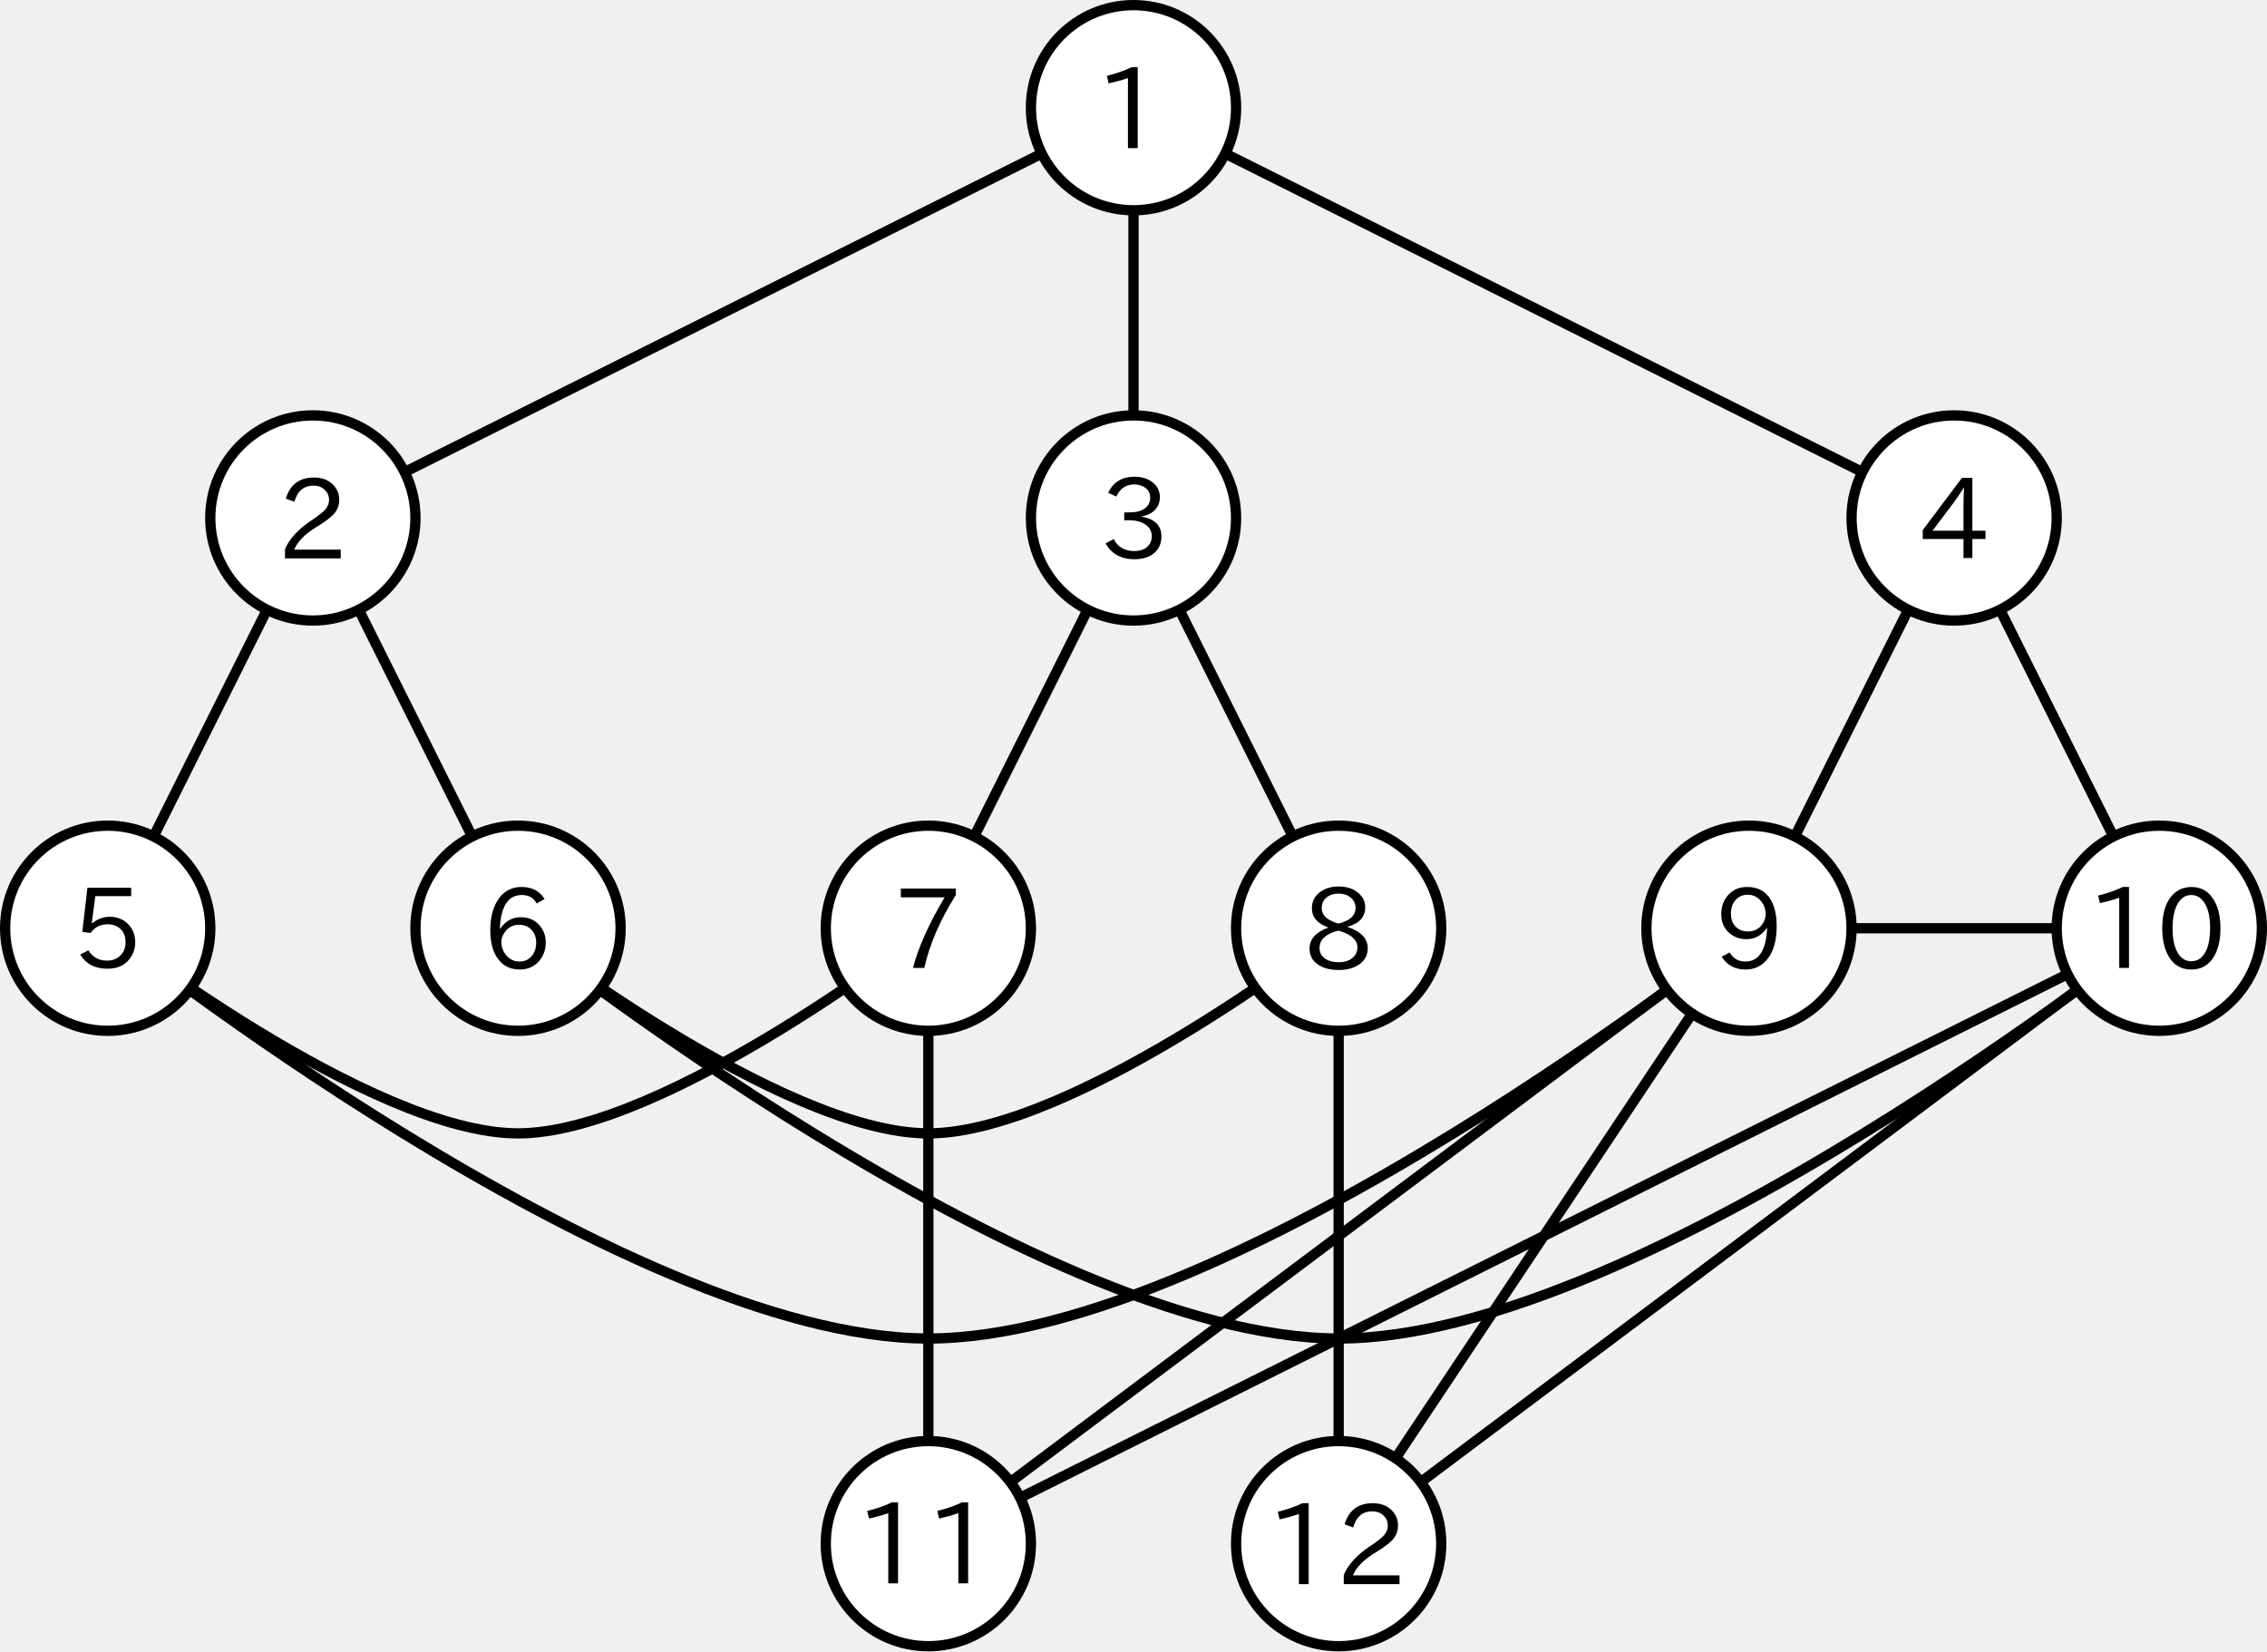
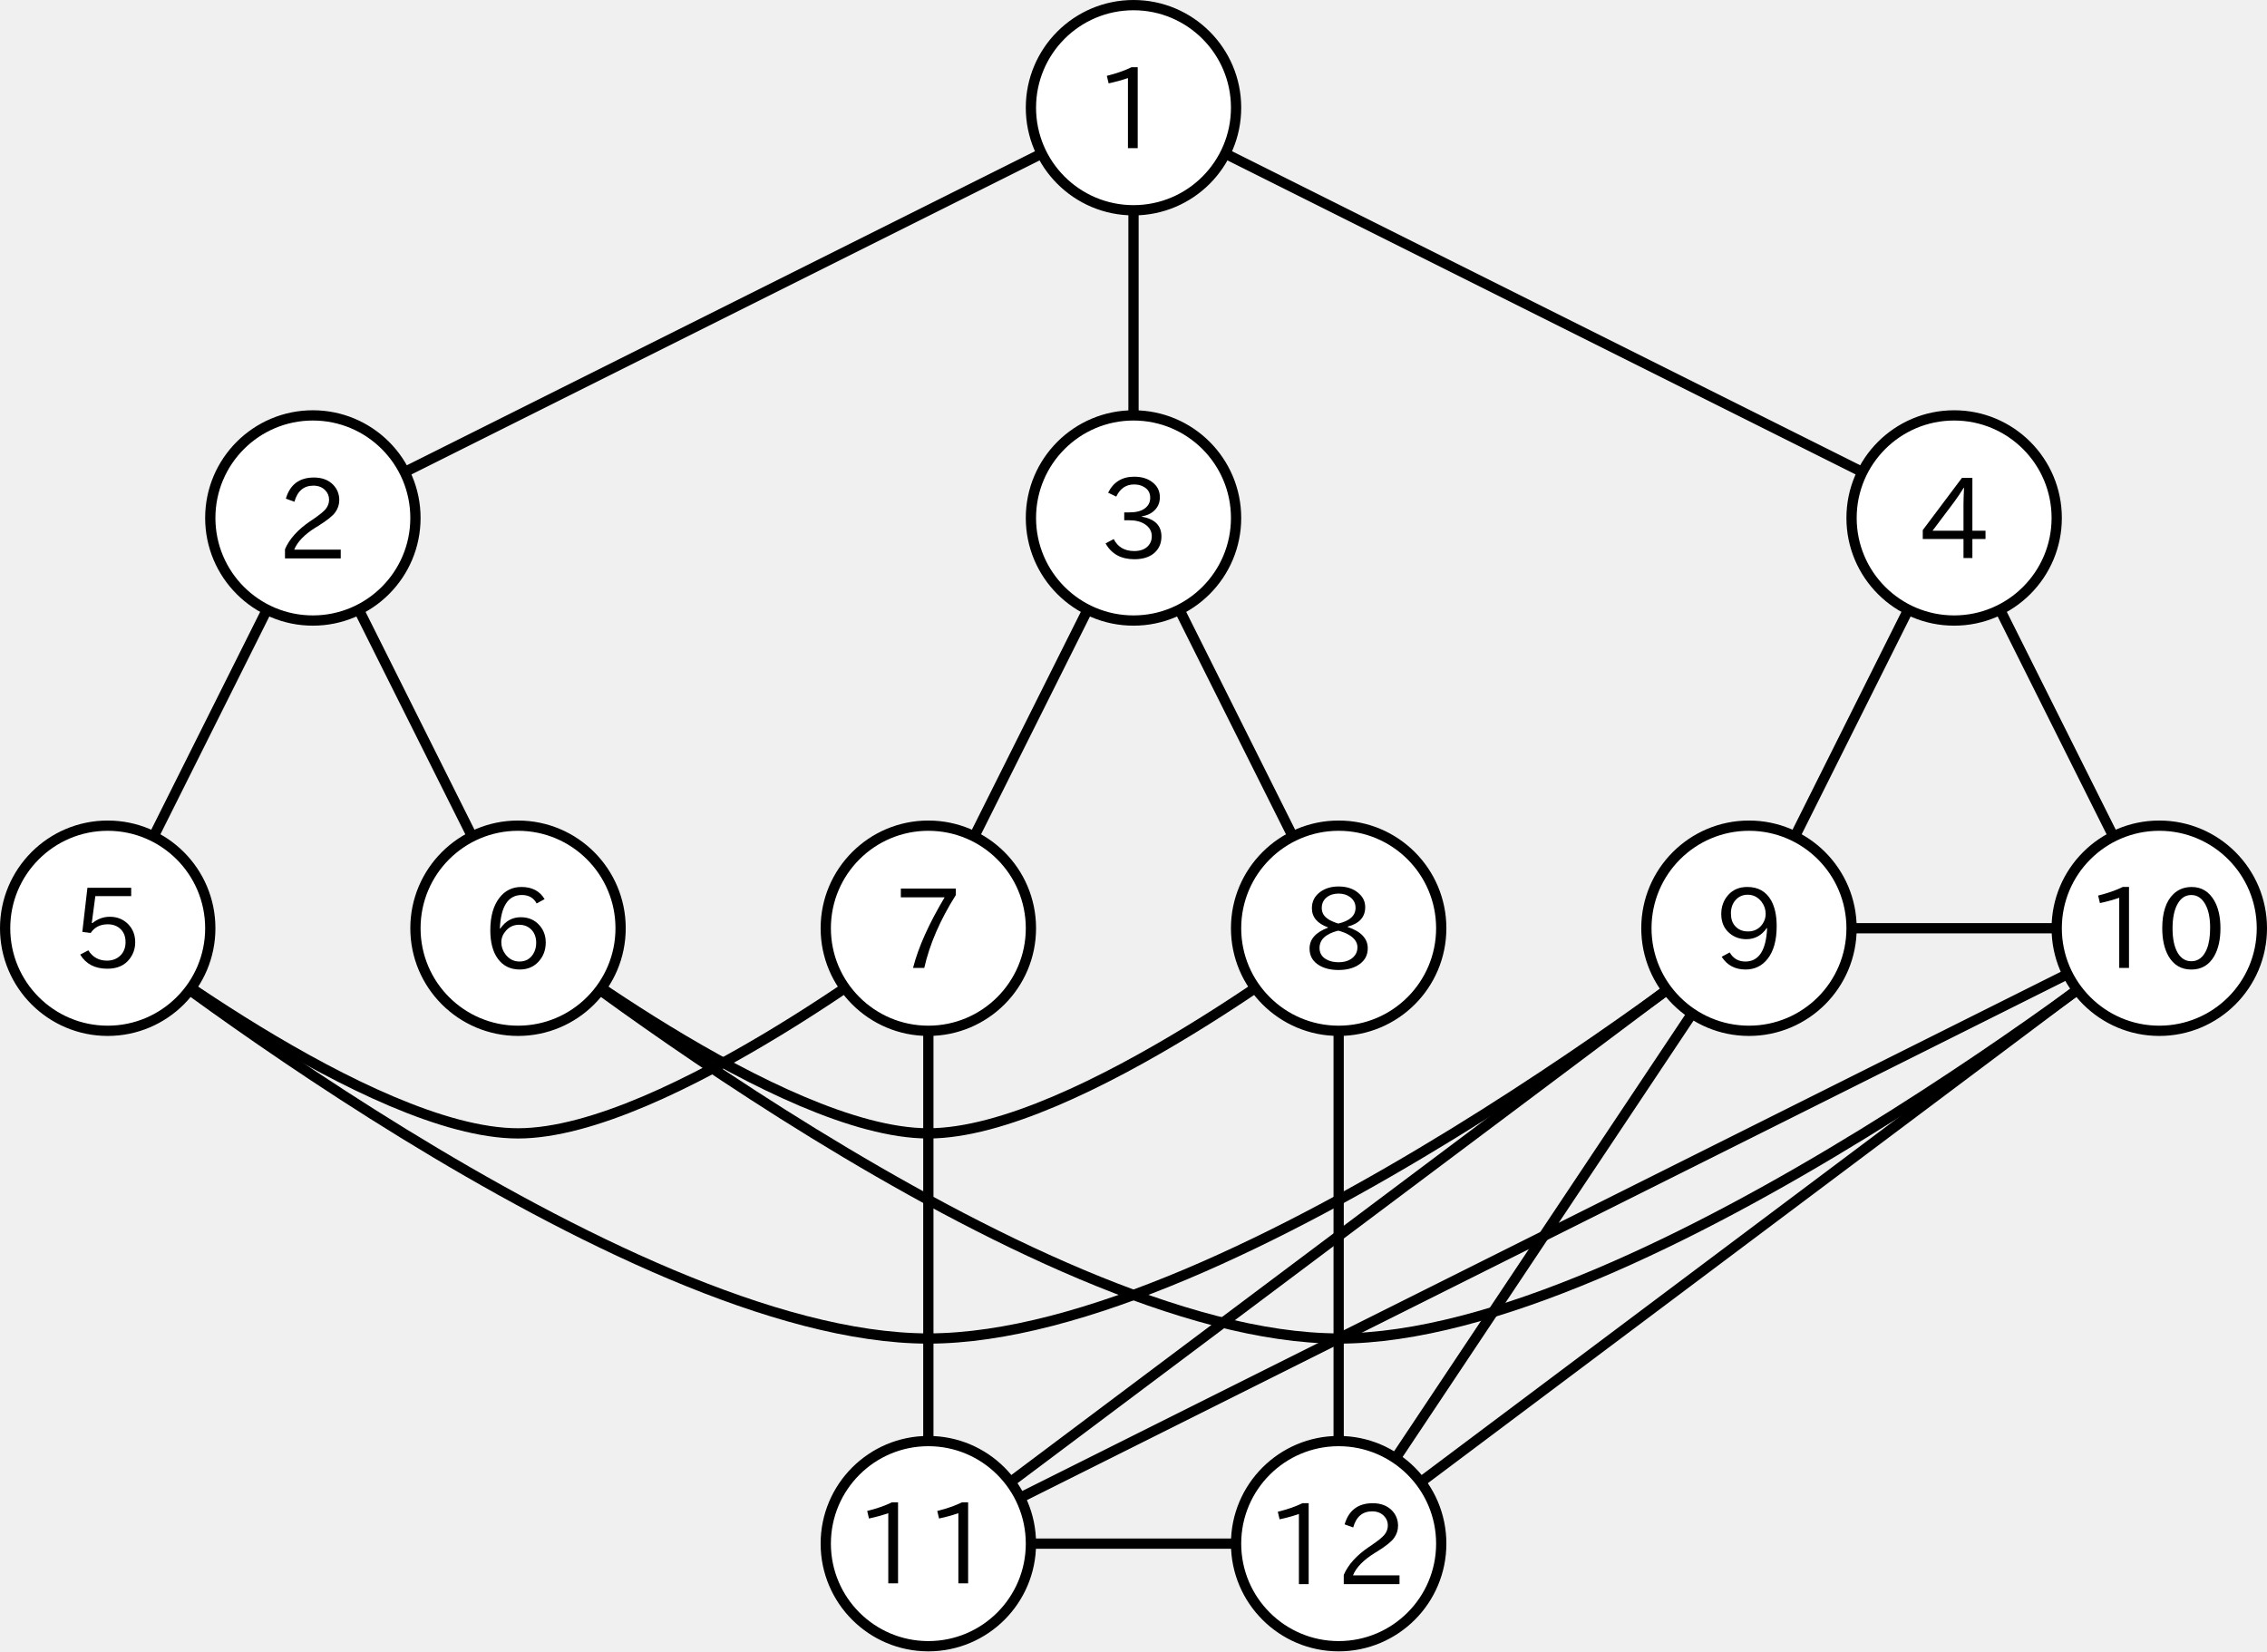
<svg xmlns="http://www.w3.org/2000/svg" width="110.5mm" height="80.5mm" viewBox="0 0 391.535 285.236" id="svg2" version="1.1">
  <defs id="defs4">
    <marker orient="auto" refY="0.0" refX="0.0" id="Arrow2Mend" style="overflow:visible;">
      <path id="path10556" style="fill-rule:evenodd;stroke-width:0.625;stroke-linejoin:round;stroke:#000000;stroke-opacity:1;fill:#000000;fill-opacity:1" d="M 8.719,4.034 L -2.207,0.016 L 8.719,-4.002 C 6.973,-1.63 6.983,1.616 8.719,4.034 z " transform="scale(0.6) rotate(180) translate(0,0)" />
    </marker>
    <marker orient="auto" refY="0" refX="0" id="Arrow2Mend-0" style="overflow:visible">
      <path id="path10556-7" style="fill:#000000;fill-opacity:1;fill-rule:evenodd;stroke:#000000;stroke-width:0.625;stroke-linejoin:round;stroke-opacity:1" d="M 8.719,4.034 -2.207,0.016 8.719,-4.002 c -1.745,2.372 -1.735,5.617 -6e-7,8.035 z" transform="scale(-0.6,-0.6)" />
    </marker>
    <marker orient="auto" refY="0" refX="0" id="Arrow2Mend-7" style="overflow:visible">
      <path id="path10556-6" style="fill:#000000;fill-opacity:1;fill-rule:evenodd;stroke:#000000;stroke-width:0.625;stroke-linejoin:round;stroke-opacity:1" d="M 8.719,4.034 -2.207,0.016 8.719,-4.002 c -1.745,2.372 -1.735,5.617 -6e-7,8.035 z" transform="scale(-0.6,-0.6)" />
    </marker>
  </defs>
  <g id="layer1" transform="translate(-158.563,-325.0984)">
+     <path style="fill:none;fill-rule:evenodd;stroke:#000000;stroke-width:1.772;stroke-linecap:butt;stroke-linejoin:miter;stroke-miterlimit:4;stroke-dasharray:none;stroke-opacity:1" d="m 318.898,591.732 70.866,2e-5" id="path4264-1" />
    <path style="fill:none;fill-rule:evenodd;stroke:#000000;stroke-width:1.772;stroke-linecap:butt;stroke-linejoin:miter;stroke-opacity:1;stroke-miterlimit:4;stroke-dasharray:none;stroke-dashoffset:0" d="m 460.63,485.433 70.866,0" id="path4735" />
    <path style="fill:none;fill-rule:evenodd;stroke:#000000;stroke-width:1.772;stroke-linecap:butt;stroke-linejoin:miter;stroke-opacity:1;stroke-miterlimit:4;stroke-dasharray:none;stroke-dashoffset:0" d="m 177.165,485.433 c 0,0 45.424,35.433 70.866,35.433 25.442,0 70.866,-35.433 70.866,-35.433" id="path4741" />
    <path style="fill:none;fill-rule:evenodd;stroke:#000000;stroke-width:1.772;stroke-linecap:butt;stroke-linejoin:miter;stroke-opacity:1;stroke-miterlimit:4;stroke-dasharray:none;stroke-dashoffset:0" d="m 248.031,485.433 c 0,0 45.424,35.433 70.866,35.433 25.442,0 70.866,-35.433 70.866,-35.433" id="path4741-4" />
    <path style="fill:none;fill-rule:evenodd;stroke:#000000;stroke-width:1.772;stroke-linecap:butt;stroke-linejoin:miter;stroke-opacity:1;stroke-miterlimit:4;stroke-dasharray:none;stroke-dashoffset:0" d="m 177.165,485.433 c 0,0 88.912,70.866 141.732,70.866 52.821,0 141.732,-70.866 141.732,-70.866" id="path4793" />
    <path style="fill:none;fill-rule:evenodd;stroke:#000000;stroke-width:1.772;stroke-linecap:butt;stroke-linejoin:miter;stroke-opacity:1;stroke-miterlimit:4;stroke-dasharray:none;stroke-dashoffset:0" d="m 248.031,485.433 c 0,0 88.912,70.866 141.732,70.866 52.821,0 141.732,-70.866 141.732,-70.866" id="path4793-1" />
    <path id="path4698" d="m 318.898,485.433 0,106.299" style="font-style:normal;font-weight:normal;font-size:medium;line-height:125%;font-family:sans-serif;letter-spacing:0px;word-spacing:0px;fill:none;fill-opacity:1;fill-rule:evenodd;stroke:#000000;stroke-width:1.772;stroke-linecap:butt;stroke-linejoin:miter;stroke-opacity:1;stroke-miterlimit:4;stroke-dasharray:none;stroke-dashoffset:0" />
    <path id="path4702" d="M 460.63,485.433 318.898,591.732" style="font-style:normal;font-weight:normal;font-size:medium;line-height:125%;font-family:sans-serif;letter-spacing:0px;word-spacing:0px;fill:none;fill-opacity:1;fill-rule:evenodd;stroke:#000000;stroke-width:1.772;stroke-linecap:butt;stroke-linejoin:miter;stroke-opacity:1;stroke-miterlimit:4;stroke-dasharray:none;stroke-dashoffset:0" />
    <path id="path4704" d="M 531.496,485.433 318.898,591.732" style="font-style:normal;font-weight:normal;font-size:medium;line-height:125%;font-family:sans-serif;letter-spacing:0px;word-spacing:0px;fill:none;fill-opacity:1;fill-rule:evenodd;stroke:#000000;stroke-width:1.772;stroke-linecap:butt;stroke-linejoin:miter;stroke-opacity:1;stroke-miterlimit:4;stroke-dasharray:none;stroke-dashoffset:0" />
    <path id="path4706" d="M 531.496,485.433 389.764,591.732" style="font-style:normal;font-weight:normal;font-size:medium;line-height:125%;font-family:sans-serif;letter-spacing:0px;word-spacing:0px;fill:none;fill-opacity:1;fill-rule:evenodd;stroke:#000000;stroke-width:1.772;stroke-linecap:butt;stroke-linejoin:miter;stroke-opacity:1;stroke-miterlimit:4;stroke-dasharray:none;stroke-dashoffset:0" />
    <path id="path4708" d="M 460.63,485.433 389.764,591.732" style="font-style:normal;font-weight:normal;font-size:medium;line-height:125%;font-family:sans-serif;letter-spacing:0px;word-spacing:0px;fill:none;fill-opacity:1;fill-rule:evenodd;stroke:#000000;stroke-width:1.772;stroke-linecap:butt;stroke-linejoin:miter;stroke-opacity:1;stroke-miterlimit:4;stroke-dasharray:none;stroke-dashoffset:0" />
    <path id="path4710" d="m 389.764,485.433 0,106.299" style="font-style:normal;font-weight:normal;font-size:medium;line-height:125%;font-family:sans-serif;letter-spacing:0px;word-spacing:0px;fill:none;fill-opacity:1;fill-rule:evenodd;stroke:#000000;stroke-width:1.772;stroke-linecap:butt;stroke-linejoin:miter;stroke-opacity:1;stroke-miterlimit:4;stroke-dasharray:none;stroke-dashoffset:0" />
    <path style="fill:none;fill-rule:evenodd;stroke:#000000;stroke-width:1.772;stroke-linecap:butt;stroke-linejoin:miter;stroke-miterlimit:4;stroke-dasharray:none;stroke-opacity:1" d="M 354.331,343.701 212.598,414.567" id="path4258" />
    <path style="fill:none;fill-rule:evenodd;stroke:#000000;stroke-width:1.772;stroke-linecap:butt;stroke-linejoin:miter;stroke-miterlimit:4;stroke-dasharray:none;stroke-opacity:1" d="m 354.331,343.701 0,70.866" id="path4260" />
    <path style="fill:none;fill-rule:evenodd;stroke:#000000;stroke-width:1.772;stroke-linecap:butt;stroke-linejoin:miter;stroke-miterlimit:4;stroke-dasharray:none;stroke-opacity:1" d="m 354.331,343.701 141.732,70.866" id="path4262" />
    <path style="fill:none;fill-rule:evenodd;stroke:#000000;stroke-width:1.772;stroke-linecap:butt;stroke-linejoin:miter;stroke-miterlimit:4;stroke-dasharray:none;stroke-opacity:1" d="m 177.165,485.433 35.433,-70.866 35.433,70.866" id="path4264" />
    <path style="fill:none;fill-rule:evenodd;stroke:#000000;stroke-width:1.772;stroke-linecap:butt;stroke-linejoin:miter;stroke-miterlimit:4;stroke-dasharray:none;stroke-opacity:1" d="m 318.898,485.433 35.433,-70.866 35.433,70.866" id="path4266" />
    <path style="fill:none;fill-rule:evenodd;stroke:#000000;stroke-width:1.772;stroke-linecap:butt;stroke-linejoin:miter;stroke-miterlimit:4;stroke-dasharray:none;stroke-opacity:1" d="m 460.63,485.433 35.433,-70.866 35.433,70.866" id="path4268" />
    <circle style="fill:#ffffff;fill-opacity:1;fill-rule:nonzero;stroke:#000000;stroke-width:1.772;stroke-miterlimit:4;stroke-dasharray:none;stroke-dashoffset:0;stroke-opacity:1" id="path4180" cx="354.331" cy="343.701" r="17.717" />
    <circle style="fill:#ffffff;fill-opacity:1;fill-rule:nonzero;stroke:#000000;stroke-width:1.772;stroke-miterlimit:4;stroke-dasharray:none;stroke-dashoffset:0;stroke-opacity:1" id="path4180-6" cx="212.598" cy="414.567" r="17.717" />
    <circle style="fill:#ffffff;fill-opacity:1;fill-rule:nonzero;stroke:#000000;stroke-width:1.772;stroke-miterlimit:4;stroke-dasharray:none;stroke-dashoffset:0;stroke-opacity:1" id="path4180-64" cx="354.331" cy="414.567" r="17.717" />
    <circle style="fill:#ffffff;fill-opacity:1;fill-rule:nonzero;stroke:#000000;stroke-width:1.772;stroke-miterlimit:4;stroke-dasharray:none;stroke-dashoffset:0;stroke-opacity:1" id="path4180-9" cx="496.063" cy="414.567" r="17.717" />
    <circle style="fill:#ffffff;fill-opacity:1;fill-rule:nonzero;stroke:#000000;stroke-width:1.772;stroke-miterlimit:4;stroke-dasharray:none;stroke-dashoffset:0;stroke-opacity:1" id="path4180-6-5" cx="177.165" cy="485.433" r="17.717" />
    <circle style="fill:#ffffff;fill-opacity:1;fill-rule:nonzero;stroke:#000000;stroke-width:1.772;stroke-miterlimit:4;stroke-dasharray:none;stroke-dashoffset:0;stroke-opacity:1" id="path4180-64-0" cx="318.898" cy="485.433" r="17.717" />
    <circle style="fill:#ffffff;fill-opacity:1;fill-rule:nonzero;stroke:#000000;stroke-width:1.772;stroke-miterlimit:4;stroke-dasharray:none;stroke-dashoffset:0;stroke-opacity:1" id="path4180-9-4" cx="460.63" cy="485.433" r="17.717" />
    <circle style="fill:#ffffff;fill-opacity:1;fill-rule:nonzero;stroke:#000000;stroke-width:1.772;stroke-miterlimit:4;stroke-dasharray:none;stroke-dashoffset:0;stroke-opacity:1" id="path4180-6-8" cx="248.031" cy="485.433" r="17.717" />
    <circle style="fill:#ffffff;fill-opacity:1;fill-rule:nonzero;stroke:#000000;stroke-width:1.772;stroke-miterlimit:4;stroke-dasharray:none;stroke-dashoffset:0;stroke-opacity:1" id="path4180-64-7" cx="389.764" cy="485.433" r="17.717" />
    <circle style="fill:#ffffff;fill-opacity:1;fill-rule:nonzero;stroke:#000000;stroke-width:1.772;stroke-miterlimit:4;stroke-dasharray:none;stroke-dashoffset:0;stroke-opacity:1" id="path4180-9-1" cx="531.496" cy="485.433" r="17.717" />
    <circle style="fill:#ffffff;fill-opacity:1;fill-rule:nonzero;stroke:#000000;stroke-width:1.772;stroke-miterlimit:4;stroke-dasharray:none;stroke-dashoffset:0;stroke-opacity:1" id="path4180-64-0-7" cx="318.898" cy="591.732" r="17.717" />
    <circle style="fill:#ffffff;fill-opacity:1;fill-rule:nonzero;stroke:#000000;stroke-width:1.772;stroke-miterlimit:4;stroke-dasharray:none;stroke-dashoffset:0;stroke-opacity:1" id="path4180-64-7-2" cx="389.764" cy="591.732" r="17.717" />
    <g style="font-style:normal;font-weight:normal;font-size:19.185px;line-height:125%;font-family:sans-serif;letter-spacing:0px;word-spacing:0px;fill:#000000;fill-opacity:1;stroke:none;stroke-width:1px;stroke-linecap:butt;stroke-linejoin:miter;stroke-opacity:1" id="text4394-97">
      <path d="m 526.264,492.285 -1.686,0 0,-12.112 q -1.583,0.543 -3.335,0.918 l -0.309,-1.302 q 2.51,-0.628 4.262,-1.489 l 1.068,0 0,13.986 z" style="" id="path4671" />
      <path d="m 537.093,478.309 q 2.529,0 3.888,2.342 1.077,1.855 1.077,4.796 0,2.913 -1.077,4.806 -1.34,2.314 -3.953,2.314 -2.604,0 -3.944,-2.314 -1.077,-1.892 -1.077,-4.824 0,-4.084 1.977,-5.948 1.255,-1.171 3.11,-1.171 z m -0.066,1.386 q -1.499,0 -2.361,1.518 -0.881,1.536 -0.881,4.244 0,2.651 0.862,4.178 0.871,1.499 2.379,1.499 1.808,0 2.679,-2.108 0.571,-1.415 0.571,-3.672 0,-2.632 -0.881,-4.14 -0.89,-1.518 -2.37,-1.518 z" style="" id="path4673" />
    </g>
    <path style="font-style:normal;font-weight:normal;font-size:medium;line-height:125%;font-family:sans-serif;letter-spacing:0px;word-spacing:0px;fill:#000000;fill-opacity:1;stroke:none;stroke-width:1px;stroke-linecap:butt;stroke-linejoin:miter;stroke-opacity:1" id="path4668" d="m 355.058,350.694 -1.686,0 0,-12.112 q -1.583,0.543 -3.335,0.918 l -0.309,-1.302 q 2.511,-0.628 4.262,-1.489 l 1.068,0 0,13.986 z" />
    <g style="font-style:normal;font-weight:normal;font-size:19.185px;line-height:125%;font-family:sans-serif;letter-spacing:0px;word-spacing:0px;fill:#000000;fill-opacity:1;stroke:none;stroke-width:1px;stroke-linecap:butt;stroke-linejoin:miter;stroke-opacity:1" id="text4394-97-3">
      <path d="m 217.413,421.555 -9.63,0 0,-1.592 q 1.133,-2.642 4.337,-4.824 l 0.534,-0.356 q 1.639,-1.124 2.155,-1.752 0.59,-0.731 0.59,-1.611 0,-0.974 -0.693,-1.667 -0.768,-0.768 -2.014,-0.768 -2.501,0 -3.279,2.782 l -1.48,-0.534 q 1.068,-3.653 4.852,-3.653 2.07,0 3.297,1.227 1.077,1.105 1.077,2.67 0,1.162 -0.693,2.108 -0.637,0.918 -2.932,2.351 l -0.403,0.244 q -2.923,1.808 -3.756,3.859 l 8.037,0 0,1.518 z" style="" id="path4665" />
    </g>
    <g style="font-style:normal;font-weight:normal;font-size:19.185px;line-height:125%;font-family:sans-serif;letter-spacing:0px;word-spacing:0px;fill:#000000;fill-opacity:1;stroke:none;stroke-width:1px;stroke-linecap:butt;stroke-linejoin:miter;stroke-opacity:1" id="text4394-97-4">
      <path d="m 355.783,414.351 q 3.372,0.6 3.372,3.41 0,1.696 -1.133,2.763 -1.255,1.171 -3.55,1.171 -3.438,0 -4.965,-2.735 l 1.405,-0.749 q 1.059,2.07 3.541,2.07 1.461,0 2.267,-0.749 0.768,-0.712 0.768,-1.808 0,-1.274 -1.152,-2.051 -1.049,-0.712 -2.763,-0.712 l -0.843,0 0,-1.358 0.881,0 q 1.724,0 2.632,-0.656 0.974,-0.693 0.974,-1.864 0,-1.274 -1.096,-1.883 -0.703,-0.422 -1.686,-0.422 -2.089,0 -3.082,2.098 l -1.405,-0.674 q 1.377,-2.763 4.506,-2.763 1.977,0 3.204,1.002 1.227,0.965 1.227,2.567 0,1.518 -1.19,2.482 -0.768,0.618 -1.911,0.787 l 0,0.075 z" style="" id="path4662" />
    </g>
    <g style="font-style:normal;font-weight:normal;font-size:19.185px;line-height:125%;font-family:sans-serif;letter-spacing:0px;word-spacing:0px;fill:#000000;fill-opacity:1;stroke:none;stroke-width:1px;stroke-linecap:butt;stroke-linejoin:miter;stroke-opacity:1" id="text4394-97-1">
      <path d="m 501.482,418.197 -2.267,0 0,3.288 -1.536,0 0,-3.288 -7.035,0 0,-1.536 6.763,-9.012 1.808,0 0,9.124 2.267,0 0,1.424 z m -3.71,-8.843 -0.056,0 q -0.834,1.349 -1.667,2.473 l -3.719,4.946 5.349,0 0,-4.525 q 0,-0.984 0.094,-2.895 z" style="" id="path4659" />
    </g>
    <g style="font-style:normal;font-weight:normal;font-size:19.185px;line-height:125%;font-family:sans-serif;letter-spacing:0px;word-spacing:0px;fill:#000000;fill-opacity:1;stroke:none;stroke-width:1px;stroke-linecap:butt;stroke-linejoin:miter;stroke-opacity:1" id="text4394-97-9">
      <path d="m 174.542,484.529 q 1.368,-1.077 2.979,-1.077 1.93,0 3.204,1.302 1.19,1.246 1.19,3.091 0,1.677 -1.021,2.951 -1.283,1.63 -3.794,1.63 -3.213,0 -4.684,-2.445 l 1.405,-0.731 q 1.115,1.78 3.222,1.78 1.358,0 2.267,-0.843 0.937,-0.89 0.937,-2.361 0,-1.386 -0.824,-2.211 -0.862,-0.862 -2.248,-0.862 -1.948,0 -2.951,1.499 l -1.443,-0.187 0.881,-7.625 7.56,0 0,1.443 -6.192,0 -0.618,4.646 0.131,0 z" style="" id="path4656" />
    </g>
    <g style="font-style:normal;font-weight:normal;font-size:19.185px;line-height:125%;font-family:sans-serif;letter-spacing:0px;word-spacing:0px;fill:#000000;fill-opacity:1;stroke:none;stroke-width:1px;stroke-linecap:butt;stroke-linejoin:miter;stroke-opacity:1" id="text4394-97-90">
      <path d="m 244.968,485.489 q 1.358,-1.958 3.532,-1.958 2.014,0 3.241,1.405 1.077,1.218 1.077,2.97 0,1.911 -1.208,3.26 -1.255,1.396 -3.279,1.396 -2.407,0 -3.766,-1.836 -1.321,-1.789 -1.321,-4.937 0,-3.588 1.592,-5.639 1.443,-1.845 3.775,-1.845 2.754,0 4.009,2.098 l -1.377,0.749 q -0.768,-1.461 -2.548,-1.461 -3.541,0 -3.803,5.799 l 0.075,0 z m 3.251,-0.656 q -1.368,0 -2.267,1.021 -0.806,0.918 -0.806,1.995 0,1.152 0.712,2.089 0.955,1.246 2.417,1.246 1.527,0 2.342,-1.246 0.553,-0.852 0.553,-1.977 0,-1.321 -0.731,-2.173 -0.843,-0.955 -2.22,-0.955 z" style="" id="path4653" />
    </g>
    <g style="font-style:normal;font-weight:normal;font-size:19.185px;line-height:125%;font-family:sans-serif;letter-spacing:0px;word-spacing:0px;fill:#000000;fill-opacity:1;stroke:none;stroke-width:1px;stroke-linecap:butt;stroke-linejoin:miter;stroke-opacity:1" id="text4394-97-50">
      <path d="m 323.647,479.695 q -4.075,6.464 -5.452,12.59 l -1.939,0 q 1.358,-5.321 5.452,-12.187 l -7.56,0 0,-1.518 9.499,0 0,1.115 z" style="" id="path4650" />
    </g>
    <g style="font-style:normal;font-weight:normal;font-size:19.185px;line-height:125%;font-family:sans-serif;letter-spacing:0px;word-spacing:0px;fill:#000000;fill-opacity:1;stroke:none;stroke-width:1px;stroke-linecap:butt;stroke-linejoin:miter;stroke-opacity:1" id="text4394-97-38">
      <path d="m 391.314,485.208 q 3.475,1.18 3.475,3.681 0,1.967 -1.799,2.998 -1.311,0.759 -3.251,0.759 -1.948,0 -3.26,-0.759 -1.742,-1.002 -1.742,-2.941 0,-2.426 3.185,-3.607 l 0,-0.056 q -2.782,-1.002 -2.782,-3.316 0,-1.78 1.499,-2.848 1.274,-0.899 3.11,-0.899 2.051,0 3.335,1.059 1.265,1.002 1.265,2.511 0,2.576 -3.035,3.363 l 0,0.056 z m -1.546,-0.6 q 2.913,-0.693 2.913,-2.707 0,-1.162 -0.965,-1.864 -0.787,-0.59 -1.977,-0.59 -1.227,0 -2.051,0.656 -0.843,0.693 -0.843,1.827 0,1.115 0.909,1.78 0.422,0.347 1.105,0.618 0.712,0.29 0.881,0.29 0.009,0 0.028,-0.009 z m -0.141,1.255 q -3.166,0.834 -3.166,2.97 0,1.321 1.171,1.977 0.881,0.496 2.089,0.496 1.696,0 2.614,-0.918 0.674,-0.674 0.674,-1.649 0,-1.03 -0.946,-1.799 -0.543,-0.431 -1.321,-0.749 -0.834,-0.328 -1.077,-0.328 -0.019,0 -0.037,0 z" style="" id="path4647" />
    </g>
    <g style="font-style:normal;font-weight:normal;font-size:19.185px;line-height:125%;font-family:sans-serif;letter-spacing:0px;word-spacing:0px;fill:#000000;fill-opacity:1;stroke:none;stroke-width:1px;stroke-linecap:butt;stroke-linejoin:miter;stroke-opacity:1" id="text4394-97-6">
      <path d="m 463.693,485.405 q -1.321,1.92 -3.513,1.92 -1.677,0 -2.895,-1.021 -1.443,-1.208 -1.443,-3.316 0,-1.948 1.208,-3.307 1.237,-1.377 3.297,-1.377 2.792,0 4.112,2.323 0.955,1.714 0.955,4.431 0,3.663 -1.555,5.649 -1.461,1.855 -3.813,1.855 -2.726,0 -4.131,-2.201 l 1.386,-0.749 q 0.909,1.574 2.698,1.574 3.503,0 3.766,-5.78 l -0.075,0 z m -3.288,-5.761 q -1.311,0 -2.145,0.984 -0.749,0.89 -0.749,2.248 0,1.377 0.712,2.164 0.824,0.946 2.239,0.946 1.574,0 2.464,-1.227 0.59,-0.824 0.59,-1.789 0,-1.152 -0.693,-2.08 -0.955,-1.246 -2.417,-1.246 z" style="" id="path4644" />
    </g>
    <g style="font-style:normal;font-weight:normal;font-size:19.185px;line-height:125%;font-family:sans-serif;letter-spacing:0px;word-spacing:0px;fill:#000000;fill-opacity:1;stroke:none;stroke-width:1px;stroke-linecap:butt;stroke-linejoin:miter;stroke-opacity:1" id="text4394-97-15">
      <path d="m 313.666,598.585 -1.686,0 0,-12.112 q -1.583,0.543 -3.335,0.918 l -0.309,-1.302 q 2.51,-0.628 4.262,-1.489 l 1.068,0 0,13.986 z" style="" id="path4639" />
      <path d="m 325.769,598.585 -1.686,0 0,-12.112 q -1.583,0.543 -3.335,0.918 l -0.309,-1.302 q 2.51,-0.628 4.262,-1.489 l 1.068,0 0,13.986 z" style="" id="path4641" />
    </g>
    <g style="font-style:normal;font-weight:normal;font-size:19.185px;line-height:125%;font-family:sans-serif;letter-spacing:0px;word-spacing:0px;fill:#000000;fill-opacity:1;stroke:none;stroke-width:1px;stroke-linecap:butt;stroke-linejoin:miter;stroke-opacity:1" id="text4394-97-48">
      <path d="m 384.584,598.725 -1.686,0 0,-12.112 q -1.583,0.543 -3.335,0.918 l -0.309,-1.302 q 2.511,-0.628 4.262,-1.489 l 1.068,0 0,13.986 z" style="" id="path4634" />
      <path d="m 400.274,598.725 -9.63,0 0,-1.592 q 1.133,-2.642 4.337,-4.824 l 0.534,-0.356 q 1.639,-1.124 2.155,-1.752 0.59,-0.731 0.59,-1.611 0,-0.974 -0.693,-1.667 -0.768,-0.768 -2.014,-0.768 -2.501,0 -3.279,2.782 l -1.48,-0.534 q 1.068,-3.653 4.852,-3.653 2.07,0 3.297,1.227 1.077,1.105 1.077,2.67 0,1.162 -0.693,2.108 -0.637,0.918 -2.932,2.351 l -0.403,0.244 q -2.923,1.808 -3.756,3.859 l 8.037,0 0,1.518 z" style="" id="path4636" />
    </g>
  </g>
</svg>
